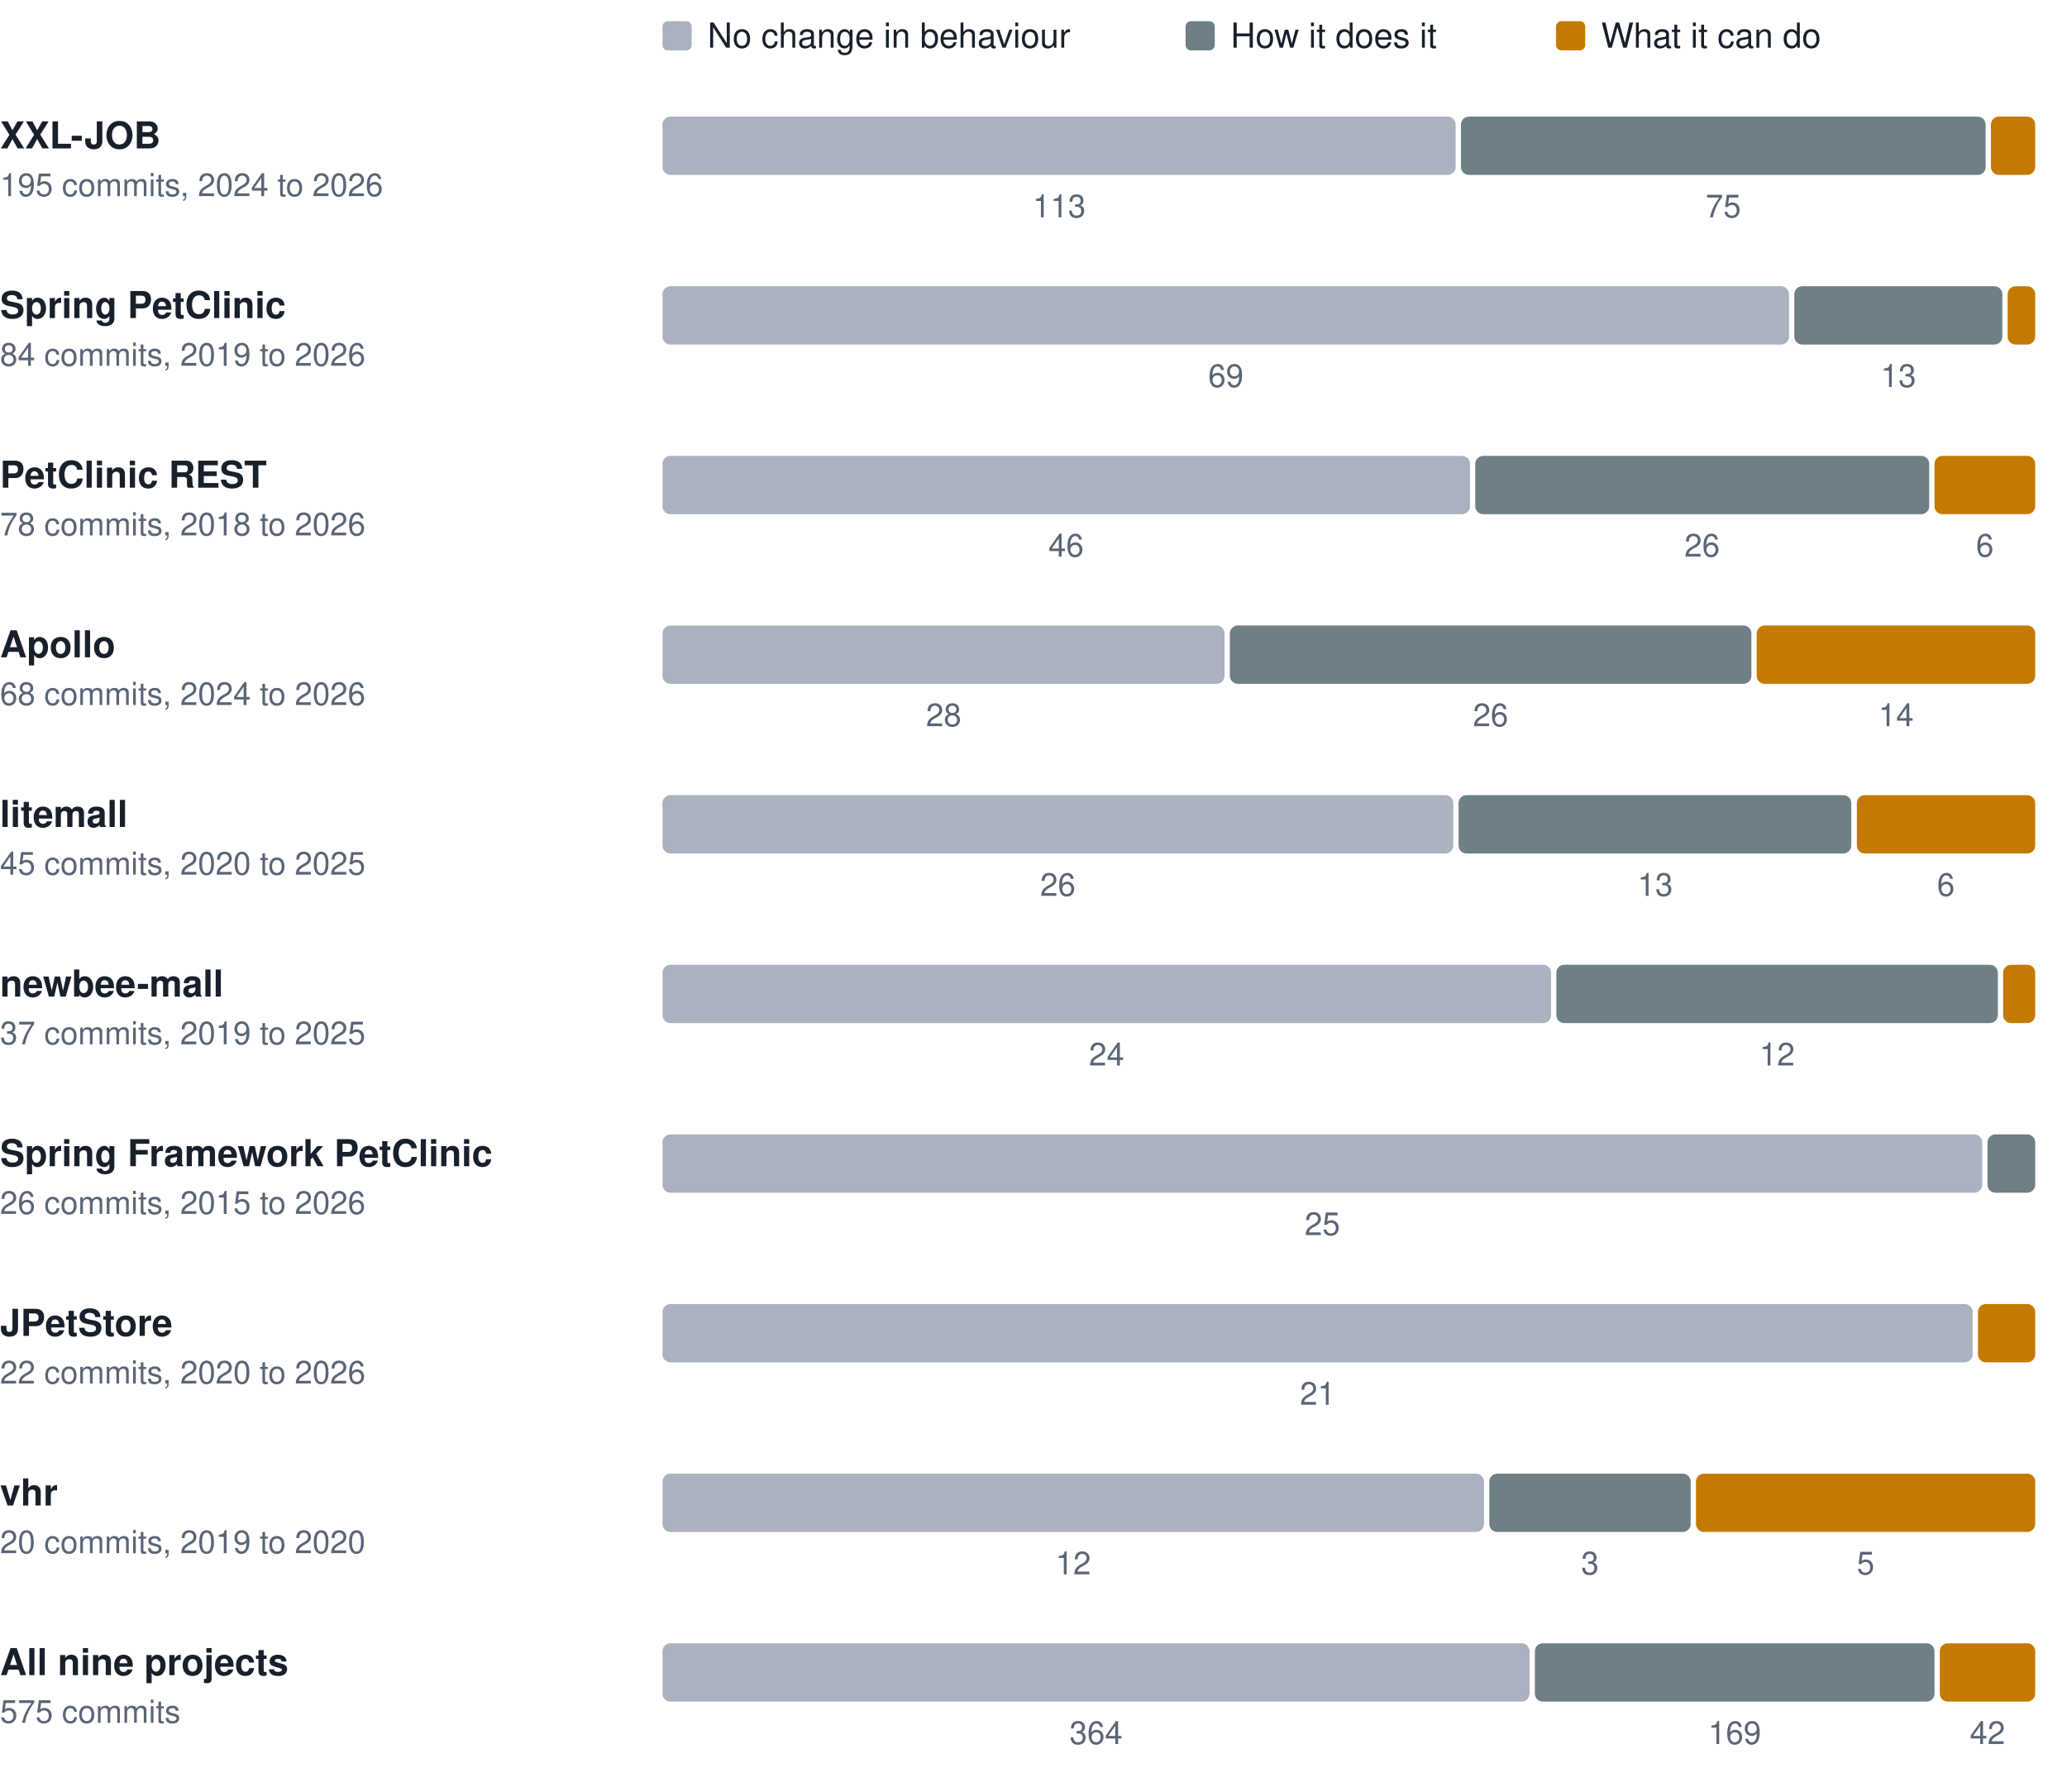
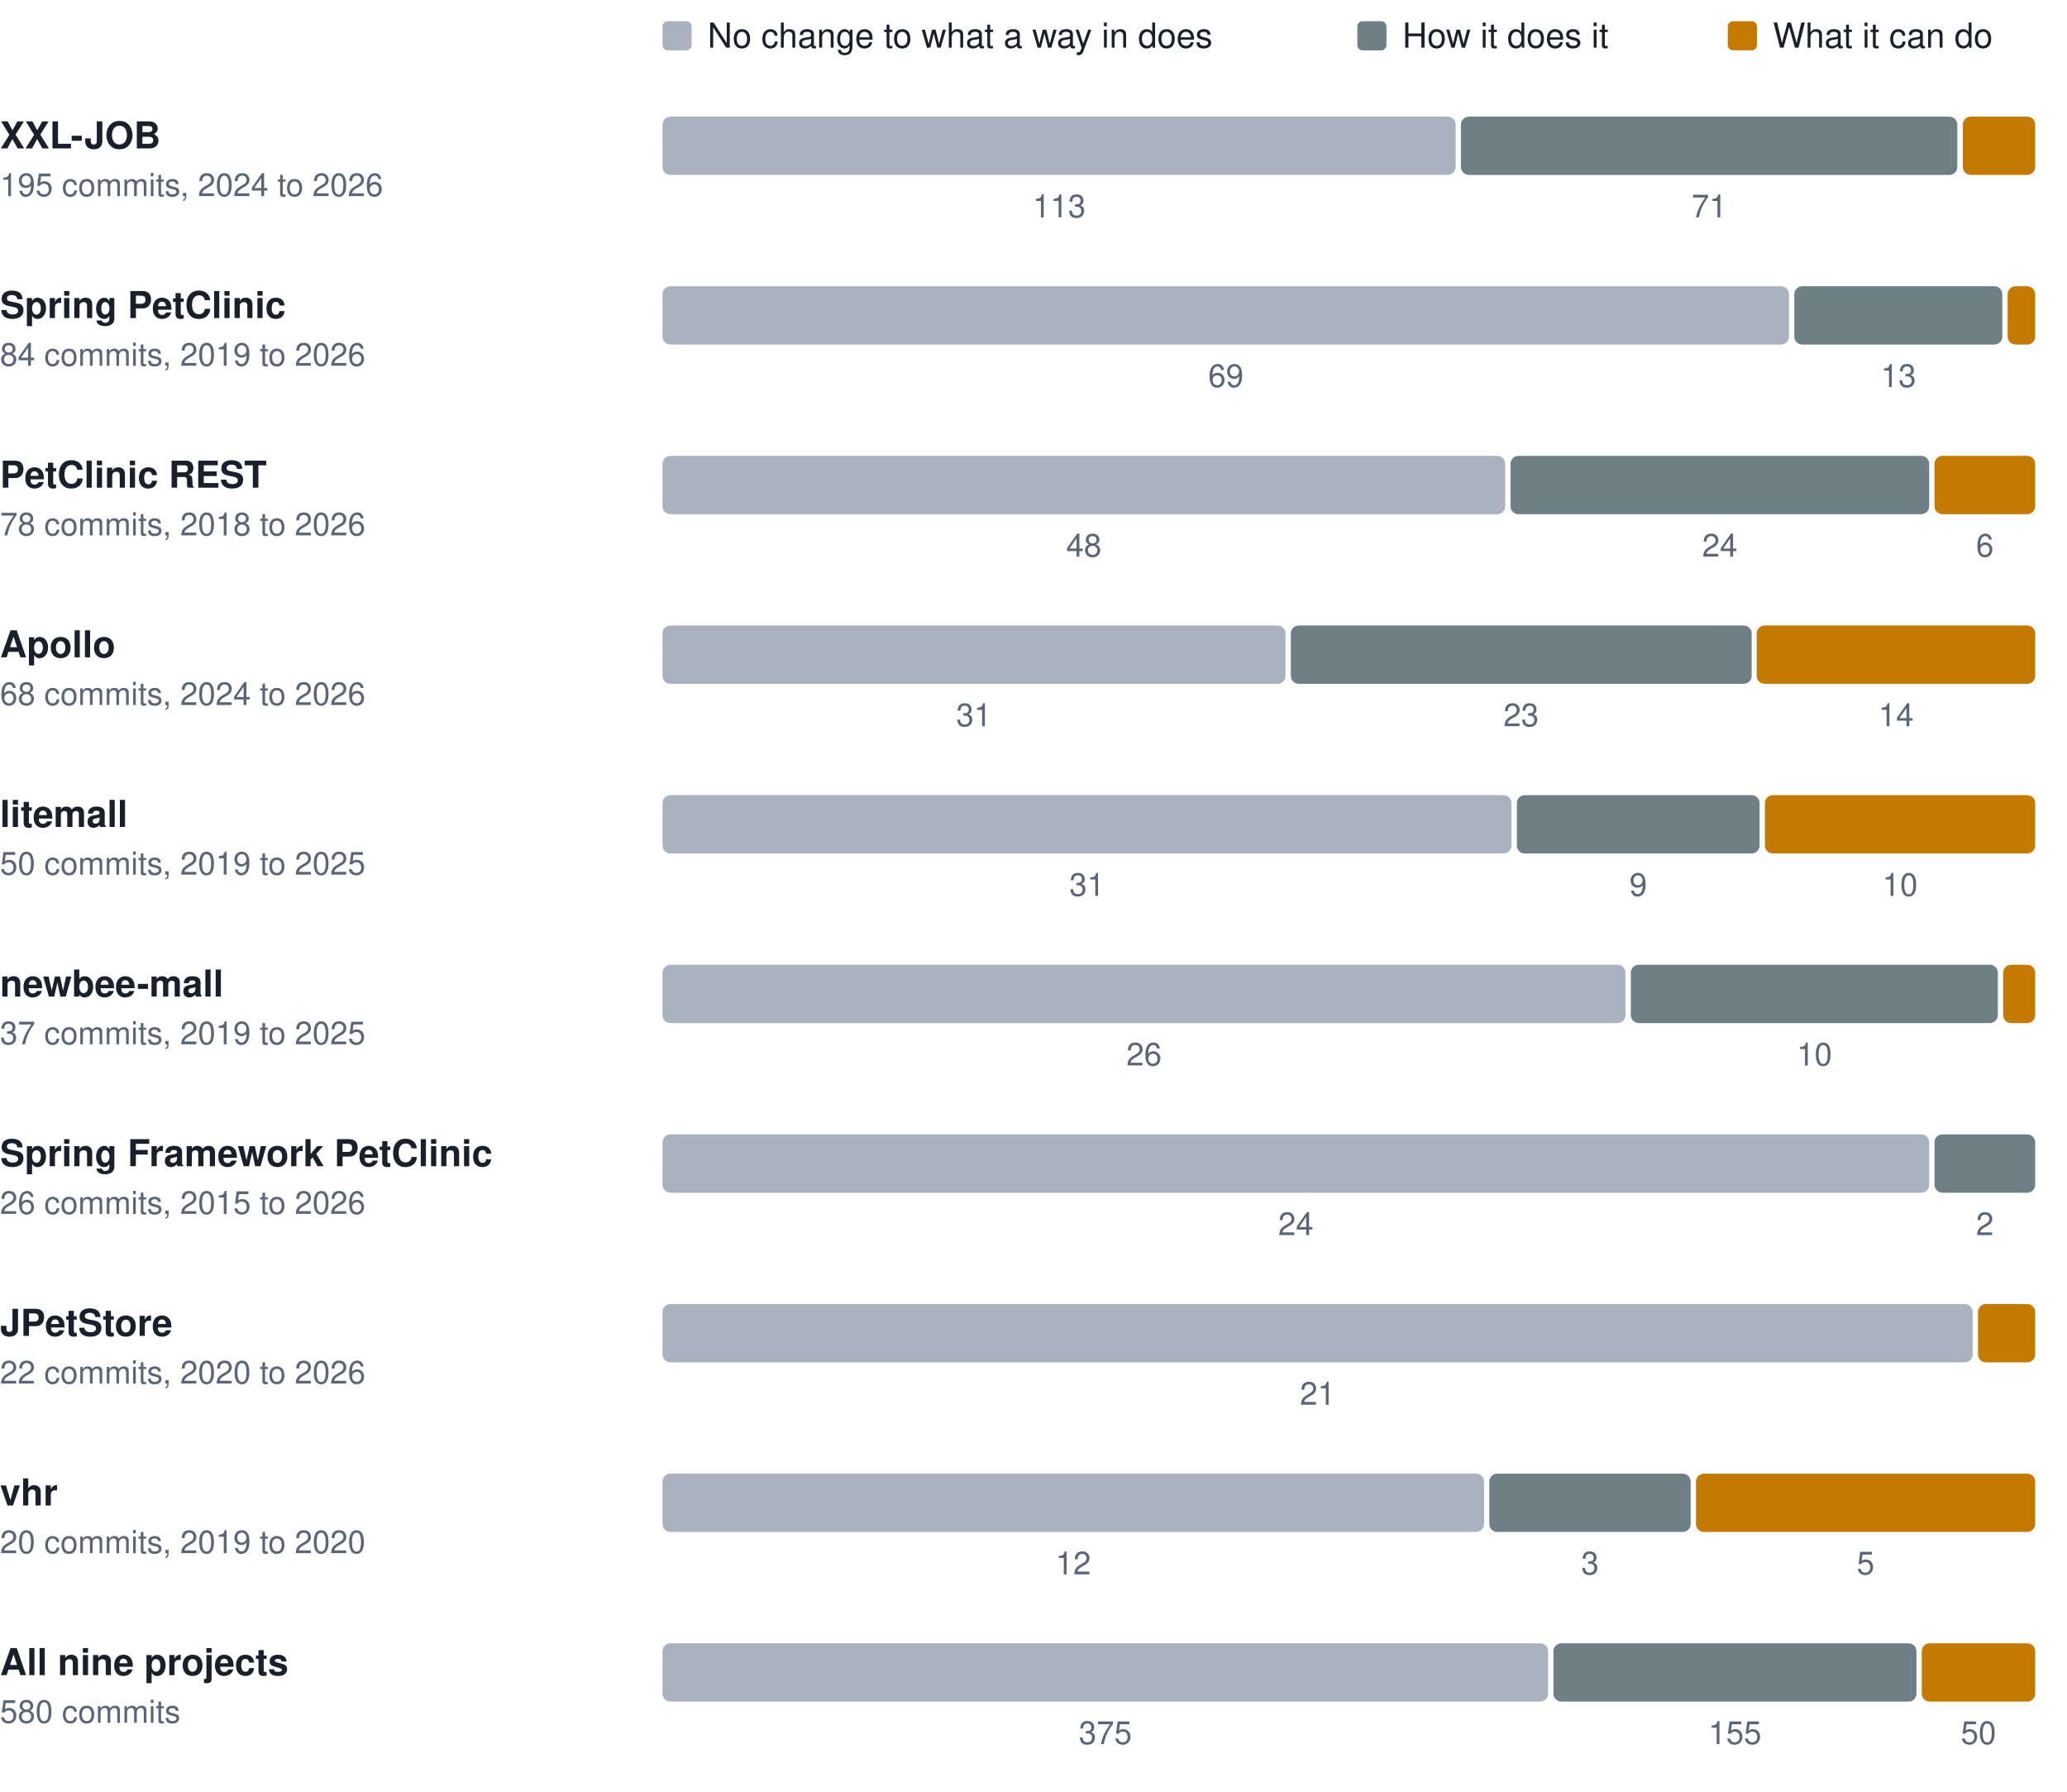
- <svg xmlns="http://www.w3.org/2000/svg" width="780" height="676" viewBox="0 0 780 676" role="img" aria-label="What 575 real commits to nine open-source projects did to behaviour">
+ <svg xmlns="http://www.w3.org/2000/svg" width="780" height="676" viewBox="0 0 780 676" role="img" aria-label="What 580 real commits to nine open-source projects did to behaviour">
  <rect x="250" y="8" width="11" height="11" rx="2" fill="#aab2bf" />
-   <text x="267.0" y="18.0" font-family="-apple-system,BlinkMacSystemFont,'Segoe UI',Helvetica,Arial,sans-serif" font-size="13" font-weight="400" fill="#18202c" text-anchor="start">No change in behaviour</text>
-   <rect x="447.4" y="8" width="11" height="11" rx="2" fill="#6e7f86" />
-   <text x="464.4" y="18.0" font-family="-apple-system,BlinkMacSystemFont,'Segoe UI',Helvetica,Arial,sans-serif" font-size="13" font-weight="400" fill="#18202c" text-anchor="start">How it does it</text>
-   <rect x="587.2" y="8" width="11" height="11" rx="2" fill="#c47a00" />
-   <text x="604.2" y="18.0" font-family="-apple-system,BlinkMacSystemFont,'Segoe UI',Helvetica,Arial,sans-serif" font-size="13" font-weight="400" fill="#18202c" text-anchor="start">What it can do</text>
+   <text x="267.0" y="18.0" font-family="-apple-system,BlinkMacSystemFont,'Segoe UI',Helvetica,Arial,sans-serif" font-size="13" font-weight="400" fill="#18202c" text-anchor="start">No change to what a way in does</text>
+   <rect x="512.2" y="8" width="11" height="11" rx="2" fill="#6e7f86" />
+   <text x="529.2" y="18.0" font-family="-apple-system,BlinkMacSystemFont,'Segoe UI',Helvetica,Arial,sans-serif" font-size="13" font-weight="400" fill="#18202c" text-anchor="start">How it does it</text>
+   <rect x="652.0" y="8" width="11" height="11" rx="2" fill="#c47a00" />
+   <text x="669.0" y="18.0" font-family="-apple-system,BlinkMacSystemFont,'Segoe UI',Helvetica,Arial,sans-serif" font-size="13" font-weight="400" fill="#18202c" text-anchor="start">What it can do</text>
  <text x="0.0" y="56.0" font-family="-apple-system,BlinkMacSystemFont,'Segoe UI',Helvetica,Arial,sans-serif" font-size="14" font-weight="600" fill="#18202c" text-anchor="start">XXL-JOB</text>
  <text x="0.0" y="74.0" font-family="-apple-system,BlinkMacSystemFont,'Segoe UI',Helvetica,Arial,sans-serif" font-size="12" font-weight="400" fill="#5a6577" text-anchor="start">195 commits, 2024 to 2026</text>
  <rect x="250.0" y="44" width="299.3" height="22" rx="3" fill="#aab2bf" />
  <text x="399.7" y="82.0" font-family="-apple-system,BlinkMacSystemFont,'Segoe UI',Helvetica,Arial,sans-serif" font-size="12" font-weight="400" fill="#5a6577" text-anchor="middle">113</text>
-   <rect x="551.3" y="44" width="198.0" height="22" rx="3" fill="#6e7f86" />
-   <text x="650.3" y="82.0" font-family="-apple-system,BlinkMacSystemFont,'Segoe UI',Helvetica,Arial,sans-serif" font-size="12" font-weight="400" fill="#5a6577" text-anchor="middle">75</text>
-   <rect x="751.3" y="44" width="16.7" height="22" rx="3" fill="#c47a00" />
+   <rect x="551.3" y="44" width="187.3" height="22" rx="3" fill="#6e7f86" />
+   <text x="645.0" y="82.0" font-family="-apple-system,BlinkMacSystemFont,'Segoe UI',Helvetica,Arial,sans-serif" font-size="12" font-weight="400" fill="#5a6577" text-anchor="middle">71</text>
+   <rect x="740.7" y="44" width="27.3" height="22" rx="3" fill="#c47a00" />
  <text x="0.0" y="120.0" font-family="-apple-system,BlinkMacSystemFont,'Segoe UI',Helvetica,Arial,sans-serif" font-size="14" font-weight="600" fill="#18202c" text-anchor="start">Spring PetClinic</text>
  <text x="0.0" y="138.0" font-family="-apple-system,BlinkMacSystemFont,'Segoe UI',Helvetica,Arial,sans-serif" font-size="12" font-weight="400" fill="#5a6577" text-anchor="start">84 commits, 2019 to 2026</text>
  <rect x="250.0" y="108" width="425.1" height="22" rx="3" fill="#aab2bf" />
  <text x="462.6" y="146.0" font-family="-apple-system,BlinkMacSystemFont,'Segoe UI',Helvetica,Arial,sans-serif" font-size="12" font-weight="400" fill="#5a6577" text-anchor="middle">69</text>
  <rect x="677.1" y="108" width="78.5" height="22" rx="3" fill="#6e7f86" />
  <text x="716.4" y="146.0" font-family="-apple-system,BlinkMacSystemFont,'Segoe UI',Helvetica,Arial,sans-serif" font-size="12" font-weight="400" fill="#5a6577" text-anchor="middle">13</text>
  <rect x="757.6" y="108" width="10.4" height="22" rx="3" fill="#c47a00" />
  <text x="0.0" y="184.0" font-family="-apple-system,BlinkMacSystemFont,'Segoe UI',Helvetica,Arial,sans-serif" font-size="14" font-weight="600" fill="#18202c" text-anchor="start">PetClinic REST</text>
  <text x="0.0" y="202.0" font-family="-apple-system,BlinkMacSystemFont,'Segoe UI',Helvetica,Arial,sans-serif" font-size="12" font-weight="400" fill="#5a6577" text-anchor="start">78 commits, 2018 to 2026</text>
-   <rect x="250.0" y="172" width="304.7" height="22" rx="3" fill="#aab2bf" />
-   <text x="402.3" y="210.0" font-family="-apple-system,BlinkMacSystemFont,'Segoe UI',Helvetica,Arial,sans-serif" font-size="12" font-weight="400" fill="#5a6577" text-anchor="middle">46</text>
-   <rect x="556.7" y="172" width="171.3" height="22" rx="3" fill="#6e7f86" />
-   <text x="642.3" y="210.0" font-family="-apple-system,BlinkMacSystemFont,'Segoe UI',Helvetica,Arial,sans-serif" font-size="12" font-weight="400" fill="#5a6577" text-anchor="middle">26</text>
+   <rect x="250.0" y="172" width="318.0" height="22" rx="3" fill="#aab2bf" />
+   <text x="409.0" y="210.0" font-family="-apple-system,BlinkMacSystemFont,'Segoe UI',Helvetica,Arial,sans-serif" font-size="12" font-weight="400" fill="#5a6577" text-anchor="middle">48</text>
+   <rect x="570.0" y="172" width="158.0" height="22" rx="3" fill="#6e7f86" />
+   <text x="649.0" y="210.0" font-family="-apple-system,BlinkMacSystemFont,'Segoe UI',Helvetica,Arial,sans-serif" font-size="12" font-weight="400" fill="#5a6577" text-anchor="middle">24</text>
  <rect x="730.0" y="172" width="38.0" height="22" rx="3" fill="#c47a00" />
  <text x="749.0" y="210.0" font-family="-apple-system,BlinkMacSystemFont,'Segoe UI',Helvetica,Arial,sans-serif" font-size="12" font-weight="400" fill="#5a6577" text-anchor="middle">6</text>
  <text x="0.0" y="248.0" font-family="-apple-system,BlinkMacSystemFont,'Segoe UI',Helvetica,Arial,sans-serif" font-size="14" font-weight="600" fill="#18202c" text-anchor="start">Apollo</text>
  <text x="0.0" y="266.0" font-family="-apple-system,BlinkMacSystemFont,'Segoe UI',Helvetica,Arial,sans-serif" font-size="12" font-weight="400" fill="#5a6577" text-anchor="start">68 commits, 2024 to 2026</text>
-   <rect x="250.0" y="236" width="212.1" height="22" rx="3" fill="#aab2bf" />
-   <text x="356.1" y="274.0" font-family="-apple-system,BlinkMacSystemFont,'Segoe UI',Helvetica,Arial,sans-serif" font-size="12" font-weight="400" fill="#5a6577" text-anchor="middle">28</text>
-   <rect x="464.1" y="236" width="196.8" height="22" rx="3" fill="#6e7f86" />
-   <text x="562.5" y="274.0" font-family="-apple-system,BlinkMacSystemFont,'Segoe UI',Helvetica,Arial,sans-serif" font-size="12" font-weight="400" fill="#5a6577" text-anchor="middle">26</text>
+   <rect x="250.0" y="236" width="235.1" height="22" rx="3" fill="#aab2bf" />
+   <text x="367.5" y="274.0" font-family="-apple-system,BlinkMacSystemFont,'Segoe UI',Helvetica,Arial,sans-serif" font-size="12" font-weight="400" fill="#5a6577" text-anchor="middle">31</text>
+   <rect x="487.1" y="236" width="173.9" height="22" rx="3" fill="#6e7f86" />
+   <text x="574.0" y="274.0" font-family="-apple-system,BlinkMacSystemFont,'Segoe UI',Helvetica,Arial,sans-serif" font-size="12" font-weight="400" fill="#5a6577" text-anchor="middle">23</text>
  <rect x="662.9" y="236" width="105.1" height="22" rx="3" fill="#c47a00" />
  <text x="715.5" y="274.0" font-family="-apple-system,BlinkMacSystemFont,'Segoe UI',Helvetica,Arial,sans-serif" font-size="12" font-weight="400" fill="#5a6577" text-anchor="middle">14</text>
  <text x="0.0" y="312.0" font-family="-apple-system,BlinkMacSystemFont,'Segoe UI',Helvetica,Arial,sans-serif" font-size="14" font-weight="600" fill="#18202c" text-anchor="start">litemall</text>
-   <text x="0.0" y="330.0" font-family="-apple-system,BlinkMacSystemFont,'Segoe UI',Helvetica,Arial,sans-serif" font-size="12" font-weight="400" fill="#5a6577" text-anchor="start">45 commits, 2020 to 2025</text>
-   <rect x="250.0" y="300" width="298.4" height="22" rx="3" fill="#aab2bf" />
-   <text x="399.2" y="338.0" font-family="-apple-system,BlinkMacSystemFont,'Segoe UI',Helvetica,Arial,sans-serif" font-size="12" font-weight="400" fill="#5a6577" text-anchor="middle">26</text>
-   <rect x="550.4" y="300" width="148.2" height="22" rx="3" fill="#6e7f86" />
-   <text x="624.6" y="338.0" font-family="-apple-system,BlinkMacSystemFont,'Segoe UI',Helvetica,Arial,sans-serif" font-size="12" font-weight="400" fill="#5a6577" text-anchor="middle">13</text>
-   <rect x="700.7" y="300" width="67.3" height="22" rx="3" fill="#c47a00" />
-   <text x="734.3" y="338.0" font-family="-apple-system,BlinkMacSystemFont,'Segoe UI',Helvetica,Arial,sans-serif" font-size="12" font-weight="400" fill="#5a6577" text-anchor="middle">6</text>
+   <text x="0.0" y="330.0" font-family="-apple-system,BlinkMacSystemFont,'Segoe UI',Helvetica,Arial,sans-serif" font-size="12" font-weight="400" fill="#5a6577" text-anchor="start">50 commits, 2019 to 2025</text>
+   <rect x="250.0" y="300" width="320.4" height="22" rx="3" fill="#aab2bf" />
+   <text x="410.2" y="338.0" font-family="-apple-system,BlinkMacSystemFont,'Segoe UI',Helvetica,Arial,sans-serif" font-size="12" font-weight="400" fill="#5a6577" text-anchor="middle">31</text>
+   <rect x="572.4" y="300" width="91.6" height="22" rx="3" fill="#6e7f86" />
+   <text x="618.2" y="338.0" font-family="-apple-system,BlinkMacSystemFont,'Segoe UI',Helvetica,Arial,sans-serif" font-size="12" font-weight="400" fill="#5a6577" text-anchor="middle">9</text>
+   <rect x="666.0" y="300" width="102.0" height="22" rx="3" fill="#c47a00" />
+   <text x="717.0" y="338.0" font-family="-apple-system,BlinkMacSystemFont,'Segoe UI',Helvetica,Arial,sans-serif" font-size="12" font-weight="400" fill="#5a6577" text-anchor="middle">10</text>
  <text x="0.0" y="376.0" font-family="-apple-system,BlinkMacSystemFont,'Segoe UI',Helvetica,Arial,sans-serif" font-size="14" font-weight="600" fill="#18202c" text-anchor="start">newbee-mall</text>
  <text x="0.0" y="394.0" font-family="-apple-system,BlinkMacSystemFont,'Segoe UI',Helvetica,Arial,sans-serif" font-size="12" font-weight="400" fill="#5a6577" text-anchor="start">37 commits, 2019 to 2025</text>
-   <rect x="250.0" y="364" width="335.3" height="22" rx="3" fill="#aab2bf" />
-   <text x="417.6" y="402.0" font-family="-apple-system,BlinkMacSystemFont,'Segoe UI',Helvetica,Arial,sans-serif" font-size="12" font-weight="400" fill="#5a6577" text-anchor="middle">24</text>
-   <rect x="587.3" y="364" width="166.6" height="22" rx="3" fill="#6e7f86" />
-   <text x="670.6" y="402.0" font-family="-apple-system,BlinkMacSystemFont,'Segoe UI',Helvetica,Arial,sans-serif" font-size="12" font-weight="400" fill="#5a6577" text-anchor="middle">12</text>
+   <rect x="250.0" y="364" width="363.4" height="22" rx="3" fill="#aab2bf" />
+   <text x="431.7" y="402.0" font-family="-apple-system,BlinkMacSystemFont,'Segoe UI',Helvetica,Arial,sans-serif" font-size="12" font-weight="400" fill="#5a6577" text-anchor="middle">26</text>
+   <rect x="615.4" y="364" width="138.5" height="22" rx="3" fill="#6e7f86" />
+   <text x="684.7" y="402.0" font-family="-apple-system,BlinkMacSystemFont,'Segoe UI',Helvetica,Arial,sans-serif" font-size="12" font-weight="400" fill="#5a6577" text-anchor="middle">10</text>
  <rect x="755.9" y="364" width="12.1" height="22" rx="3" fill="#c47a00" />
  <text x="0.0" y="440.0" font-family="-apple-system,BlinkMacSystemFont,'Segoe UI',Helvetica,Arial,sans-serif" font-size="14" font-weight="600" fill="#18202c" text-anchor="start">Spring Framework PetClinic</text>
  <text x="0.0" y="458.0" font-family="-apple-system,BlinkMacSystemFont,'Segoe UI',Helvetica,Arial,sans-serif" font-size="12" font-weight="400" fill="#5a6577" text-anchor="start">26 commits, 2015 to 2026</text>
-   <rect x="250.0" y="428" width="498.0" height="22" rx="3" fill="#aab2bf" />
-   <text x="499.0" y="466.0" font-family="-apple-system,BlinkMacSystemFont,'Segoe UI',Helvetica,Arial,sans-serif" font-size="12" font-weight="400" fill="#5a6577" text-anchor="middle">25</text>
-   <rect x="750.0" y="428" width="18.0" height="22" rx="3" fill="#6e7f86" />
+   <rect x="250.0" y="428" width="478.0" height="22" rx="3" fill="#aab2bf" />
+   <text x="489.0" y="466.0" font-family="-apple-system,BlinkMacSystemFont,'Segoe UI',Helvetica,Arial,sans-serif" font-size="12" font-weight="400" fill="#5a6577" text-anchor="middle">24</text>
+   <rect x="730.0" y="428" width="38.0" height="22" rx="3" fill="#6e7f86" />
+   <text x="749.0" y="466.0" font-family="-apple-system,BlinkMacSystemFont,'Segoe UI',Helvetica,Arial,sans-serif" font-size="12" font-weight="400" fill="#5a6577" text-anchor="middle">2</text>
  <text x="0.0" y="504.0" font-family="-apple-system,BlinkMacSystemFont,'Segoe UI',Helvetica,Arial,sans-serif" font-size="14" font-weight="600" fill="#18202c" text-anchor="start">JPetStore</text>
  <text x="0.0" y="522.0" font-family="-apple-system,BlinkMacSystemFont,'Segoe UI',Helvetica,Arial,sans-serif" font-size="12" font-weight="400" fill="#5a6577" text-anchor="start">22 commits, 2020 to 2026</text>
  <rect x="250.0" y="492" width="494.4" height="22" rx="3" fill="#aab2bf" />
  <text x="497.2" y="530.0" font-family="-apple-system,BlinkMacSystemFont,'Segoe UI',Helvetica,Arial,sans-serif" font-size="12" font-weight="400" fill="#5a6577" text-anchor="middle">21</text>
  <rect x="746.4" y="492" width="21.6" height="22" rx="3" fill="#c47a00" />
  <text x="0.0" y="568.0" font-family="-apple-system,BlinkMacSystemFont,'Segoe UI',Helvetica,Arial,sans-serif" font-size="14" font-weight="600" fill="#18202c" text-anchor="start">vhr</text>
  <text x="0.0" y="586.0" font-family="-apple-system,BlinkMacSystemFont,'Segoe UI',Helvetica,Arial,sans-serif" font-size="12" font-weight="400" fill="#5a6577" text-anchor="start">20 commits, 2019 to 2020</text>
  <rect x="250.0" y="556" width="310.0" height="22" rx="3" fill="#aab2bf" />
  <text x="405.0" y="594.0" font-family="-apple-system,BlinkMacSystemFont,'Segoe UI',Helvetica,Arial,sans-serif" font-size="12" font-weight="400" fill="#5a6577" text-anchor="middle">12</text>
  <rect x="562.0" y="556" width="76.0" height="22" rx="3" fill="#6e7f86" />
  <text x="600.0" y="594.0" font-family="-apple-system,BlinkMacSystemFont,'Segoe UI',Helvetica,Arial,sans-serif" font-size="12" font-weight="400" fill="#5a6577" text-anchor="middle">3</text>
  <rect x="640.0" y="556" width="128.0" height="22" rx="3" fill="#c47a00" />
  <text x="704.0" y="594.0" font-family="-apple-system,BlinkMacSystemFont,'Segoe UI',Helvetica,Arial,sans-serif" font-size="12" font-weight="400" fill="#5a6577" text-anchor="middle">5</text>
  <text x="0.0" y="632.0" font-family="-apple-system,BlinkMacSystemFont,'Segoe UI',Helvetica,Arial,sans-serif" font-size="14" font-weight="600" fill="#18202c" text-anchor="start">All nine projects</text>
-   <text x="0.0" y="650.0" font-family="-apple-system,BlinkMacSystemFont,'Segoe UI',Helvetica,Arial,sans-serif" font-size="12" font-weight="400" fill="#5a6577" text-anchor="start">575 commits</text>
-   <rect x="250.0" y="620" width="327.2" height="22" rx="3" fill="#aab2bf" />
-   <text x="413.6" y="658.0" font-family="-apple-system,BlinkMacSystemFont,'Segoe UI',Helvetica,Arial,sans-serif" font-size="12" font-weight="400" fill="#5a6577" text-anchor="middle">364</text>
-   <rect x="579.2" y="620" width="150.8" height="22" rx="3" fill="#6e7f86" />
-   <text x="654.6" y="658.0" font-family="-apple-system,BlinkMacSystemFont,'Segoe UI',Helvetica,Arial,sans-serif" font-size="12" font-weight="400" fill="#5a6577" text-anchor="middle">169</text>
-   <rect x="732.0" y="620" width="36.0" height="22" rx="3" fill="#c47a00" />
-   <text x="750.0" y="658.0" font-family="-apple-system,BlinkMacSystemFont,'Segoe UI',Helvetica,Arial,sans-serif" font-size="12" font-weight="400" fill="#5a6577" text-anchor="middle">42</text>
+   <text x="0.0" y="650.0" font-family="-apple-system,BlinkMacSystemFont,'Segoe UI',Helvetica,Arial,sans-serif" font-size="12" font-weight="400" fill="#5a6577" text-anchor="start">580 commits</text>
+   <rect x="250.0" y="620" width="334.2" height="22" rx="3" fill="#aab2bf" />
+   <text x="417.1" y="658.0" font-family="-apple-system,BlinkMacSystemFont,'Segoe UI',Helvetica,Arial,sans-serif" font-size="12" font-weight="400" fill="#5a6577" text-anchor="middle">375</text>
+   <rect x="586.2" y="620" width="137.0" height="22" rx="3" fill="#6e7f86" />
+   <text x="654.7" y="658.0" font-family="-apple-system,BlinkMacSystemFont,'Segoe UI',Helvetica,Arial,sans-serif" font-size="12" font-weight="400" fill="#5a6577" text-anchor="middle">155</text>
+   <rect x="725.2" y="620" width="42.8" height="22" rx="3" fill="#c47a00" />
+   <text x="746.6" y="658.0" font-family="-apple-system,BlinkMacSystemFont,'Segoe UI',Helvetica,Arial,sans-serif" font-size="12" font-weight="400" fill="#5a6577" text-anchor="middle">50</text>
</svg>
